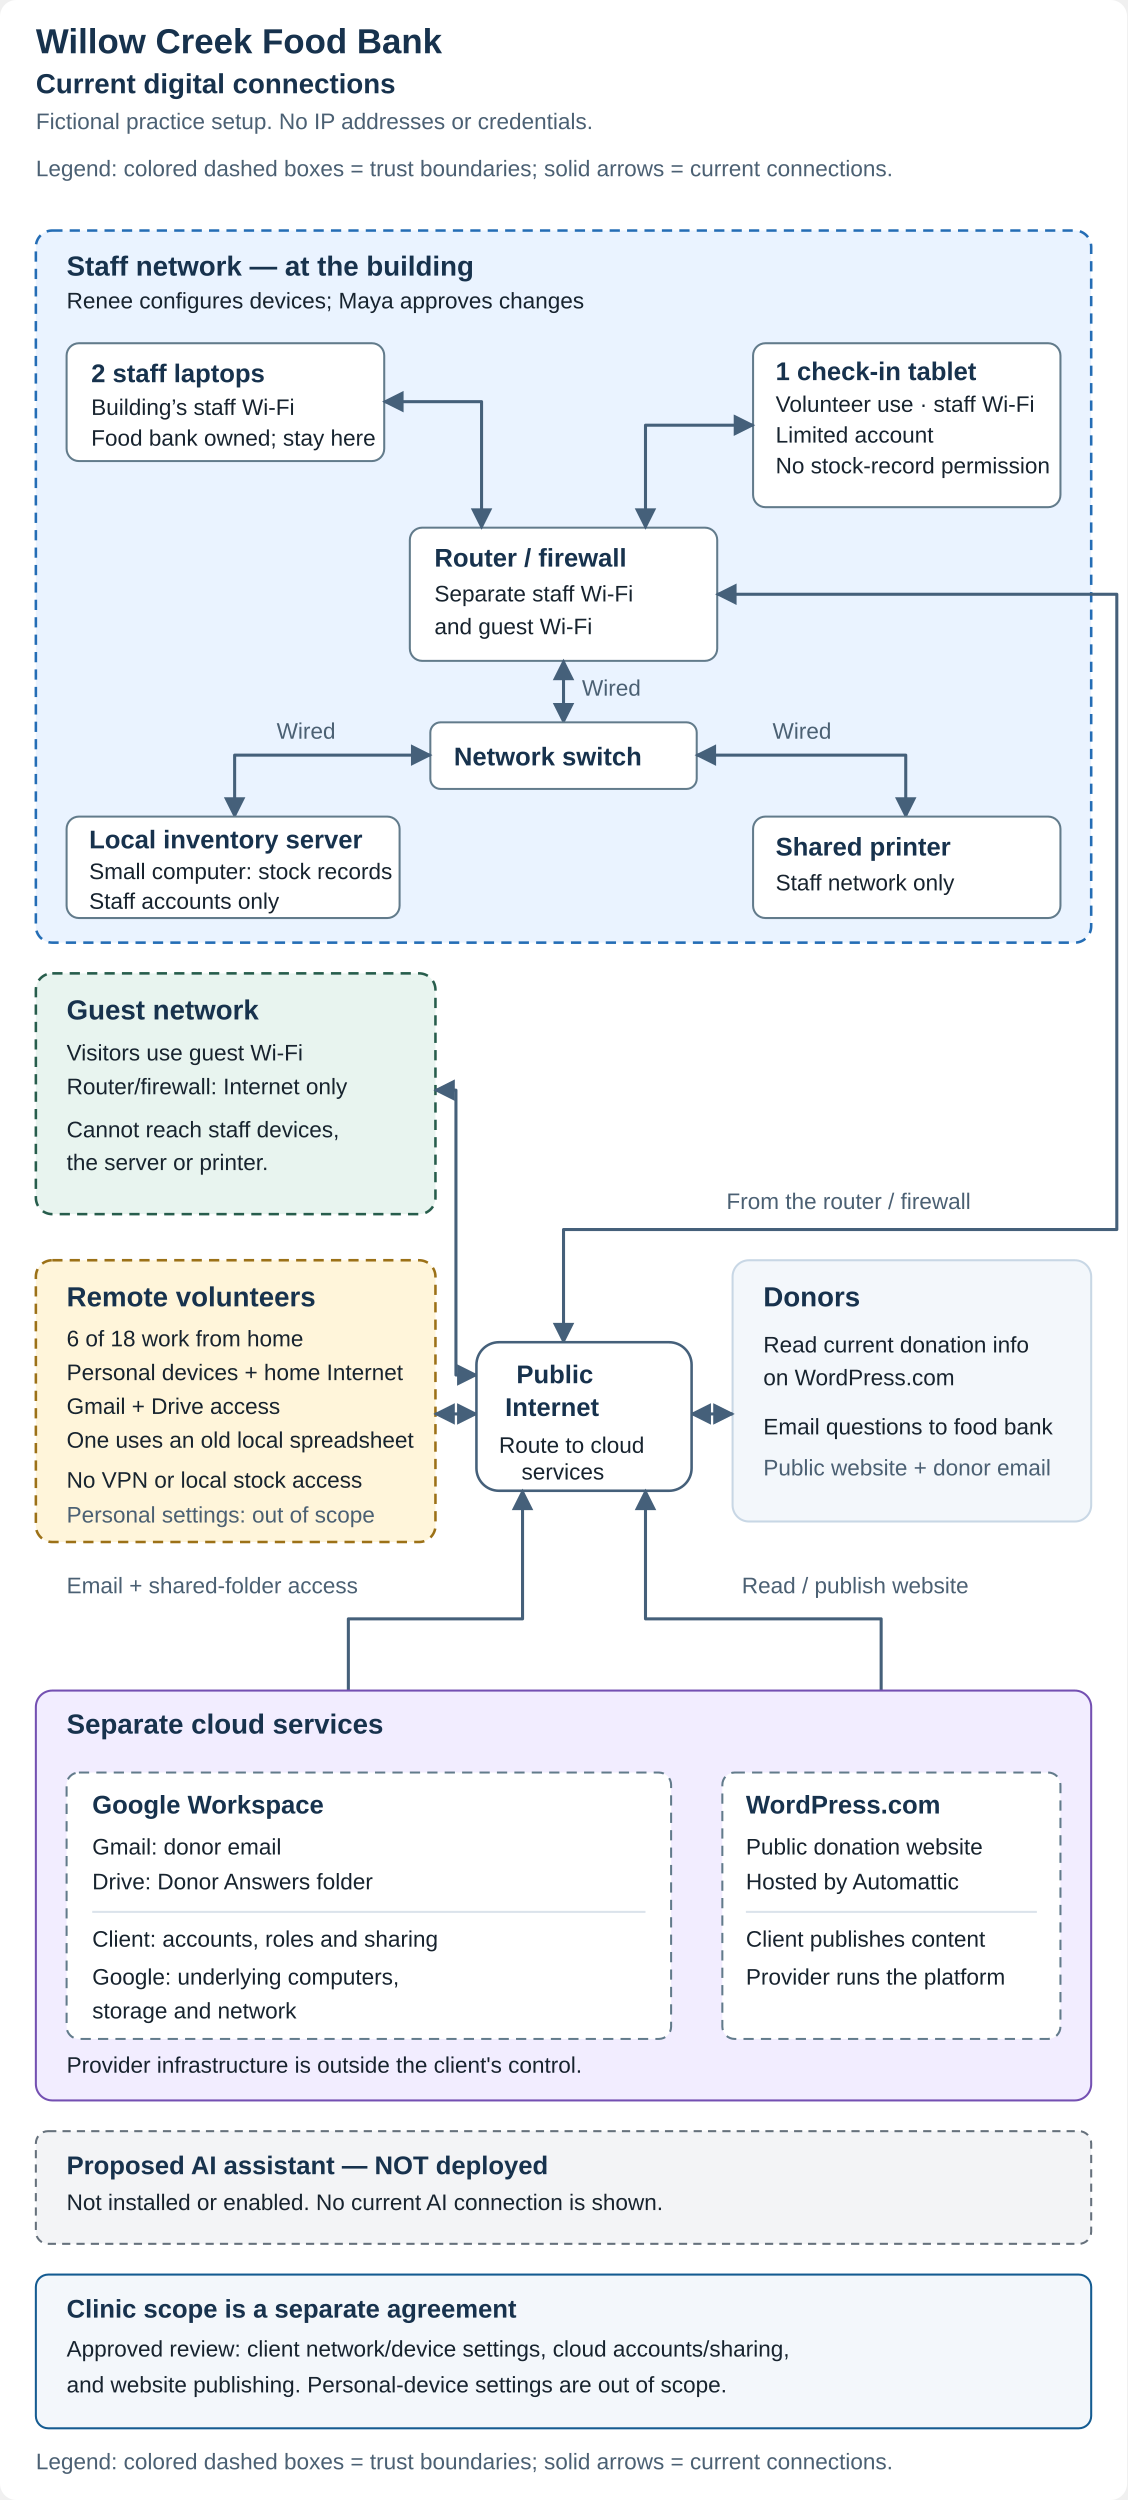
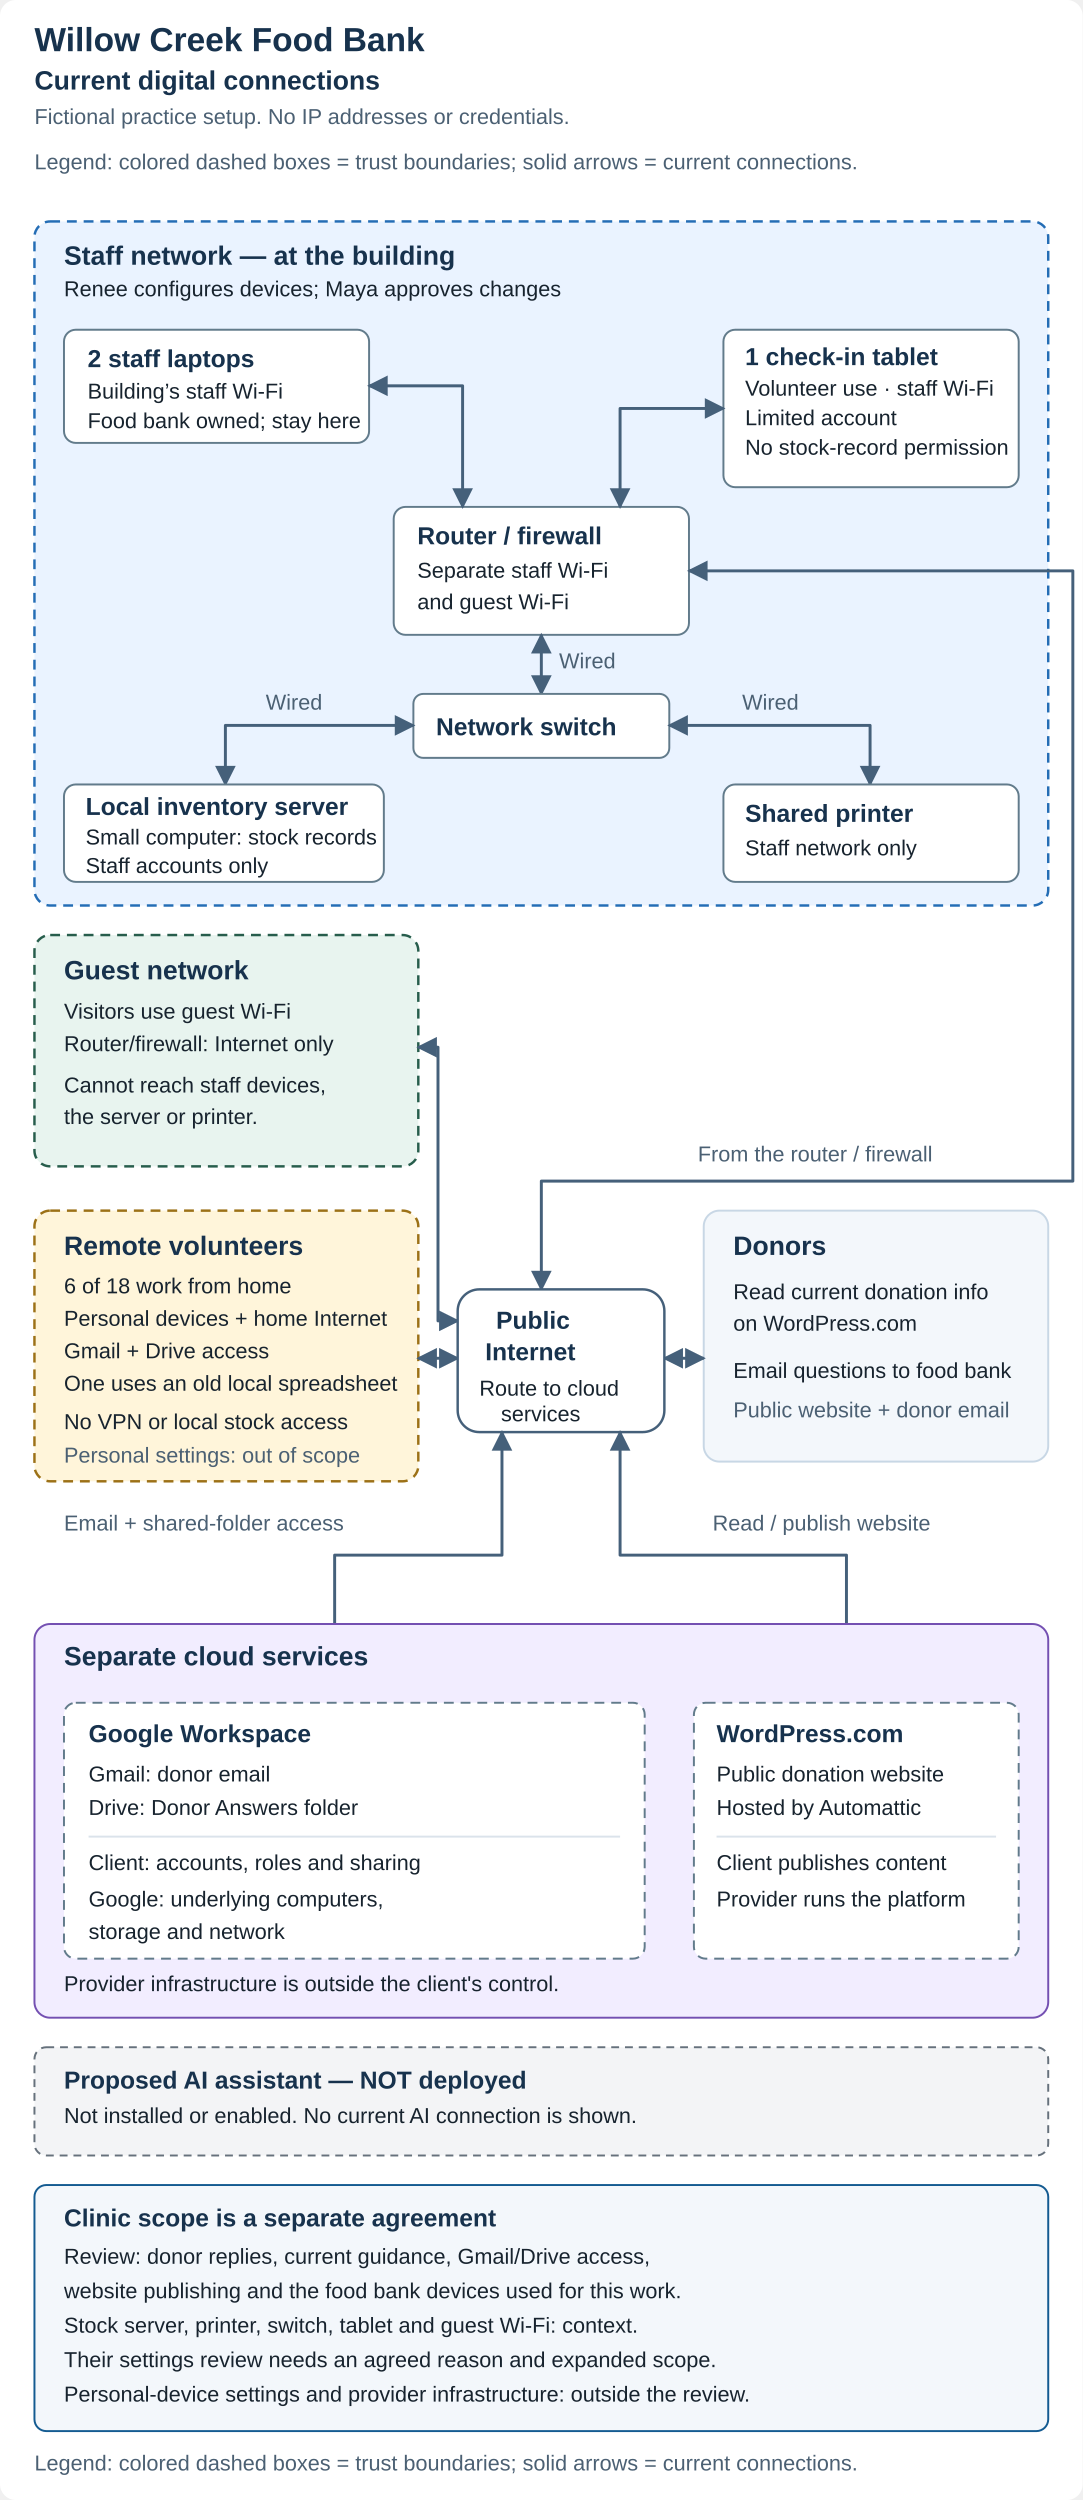
- <svg xmlns="http://www.w3.org/2000/svg" id="food-bank-system-map" width="1100" height="2440" viewBox="0 0 1100 2440" role="img" aria-labelledby="food-bank-map-title food-bank-map-description">
+ <svg xmlns="http://www.w3.org/2000/svg" id="food-bank-system-map" width="1100" height="2540" viewBox="0 0 1100 2540" role="img" aria-labelledby="food-bank-map-title food-bank-map-description">
  <defs>
    <marker id="current-arrow" viewBox="0 0 10 10" refX="9" refY="5" markerWidth="7" markerHeight="7" orient="auto-start-reverse">
      <path d="M0 0L10 5L0 10Z" fill="#45607a" />
    </marker>
    <style>
      #food-bank-system-map text{font-family:Arial,Helvetica,sans-serif;fill:#17232e;font-size:22px}
      #food-bank-system-map .title{font-size:34px;font-weight:700;fill:#17324d}
      #food-bank-system-map .zone-title{font-size:27px;font-weight:700;fill:#17324d}
      #food-bank-system-map .node-title{font-size:25px;font-weight:700;fill:#17324d}
      #food-bank-system-map .muted{fill:#4b6073}
      #food-bank-system-map .boundary{stroke-width:2.5;stroke-dasharray:10 7}
      #food-bank-system-map .node{fill:#fff;stroke:#627b8b;stroke-width:2}
      #food-bank-system-map .connection{fill:none;stroke:#45607a;stroke-width:3;stroke-linejoin:round;marker-start:url(#current-arrow);marker-end:url(#current-arrow)}
      #food-bank-system-map .route{fill:none;stroke:#45607a;stroke-width:3;stroke-linejoin:round;marker-start:url(#current-arrow);marker-end:url(#current-arrow)}
    </style>
  </defs>
-   <rect width="1100" height="2440" rx="16" fill="#fff" />
+   <rect width="1100" height="2540" rx="16" fill="#fff" />
  <text x="35" y="52" class="title">Willow Creek Food Bank</text>
  <text x="35" y="91" class="zone-title">Current digital connections</text>
  <text x="35" y="126" class="muted">Fictional practice setup. No IP addresses or credentials.</text>
  <text x="35" y="172" class="muted">Legend: colored dashed boxes = trust boundaries; solid arrows = current connections.</text>
  <g transform="translate(0,70)">
    <rect x="35" y="155" width="1030" height="695" rx="16" fill="#eaf3ff" stroke="#246db5" class="boundary" />
    <text x="65" y="199" class="zone-title">Staff network — at the building</text>
    <text x="65" y="231">Renee configures devices; Maya approves changes</text>
    <rect x="65" y="265" width="310" height="115" rx="12" class="node" />
    <text x="89" y="303" class="node-title">2 staff laptops</text>
    <text x="89" y="335">Building’s staff Wi-Fi</text>
    <text x="89" y="365">Food bank owned; stay here</text>
    <rect x="735" y="265" width="300" height="160" rx="12" class="node" />
    <text x="757" y="301" class="node-title">1 check-in tablet</text>
    <text x="757" y="332">Volunteer use · staff Wi-Fi</text>
    <text x="757" y="362">Limited account</text>
    <text x="757" y="392">No stock-record permission</text>
    <rect x="400" y="445" width="300" height="130" rx="12" class="node" />
    <text x="424" y="483" class="node-title">Router / firewall</text>
    <text x="424" y="517">Separate staff Wi-Fi</text>
    <text x="424" y="549">and guest Wi-Fi</text>
    <path d="M375 322H470V445" class="connection" />
    <path d="M735 345H630V445" class="connection" />
    <path d="M550 575V635" class="connection" />
    <text x="568" y="609" class="muted">Wired</text>
    <rect x="420" y="635" width="260" height="65" rx="10" class="node" />
    <text x="443" y="677" class="node-title">Network switch</text>
    <path d="M420 667H229V727" class="connection" />
    <path d="M680 667H884V727" class="connection" />
    <text x="270" y="651" class="muted">Wired</text>
    <text x="754" y="651" class="muted">Wired</text>
    <rect x="65" y="727" width="325" height="99" rx="12" class="node" />
    <text x="87" y="758" class="node-title">Local inventory server</text>
    <text x="87" y="788">Small computer: stock records</text>
    <text x="87" y="817">Staff accounts only</text>
    <rect x="735" y="727" width="300" height="99" rx="12" class="node" />
    <text x="757" y="765" class="node-title">Shared printer</text>
    <text x="757" y="799">Staff network only</text>
    <path d="M700 510H1090V1130H550V1240" class="route" />
    <text x="709" y="1110" class="muted">From the router / firewall</text>
    <rect x="35" y="880" width="390" height="235" rx="16" fill="#e8f4ef" stroke="#275d4c" class="boundary" />
    <text x="65" y="925" class="zone-title">Guest network</text>
    <text x="65" y="965">Visitors use guest Wi-Fi</text>
    <text x="65" y="998">Router/firewall: Internet only</text>
    <text x="65" y="1040">Cannot reach staff devices,</text>
    <text x="65" y="1072">the server or printer.</text>
    <path d="M425 994H445V1272H465" class="route" />
    <rect x="35" y="1160" width="390" height="275" rx="16" fill="#fff5da" stroke="#9c7117" class="boundary" />
    <text x="65" y="1205" class="zone-title">Remote volunteers</text>
    <text x="65" y="1244">6 of 18 work from home</text>
    <text x="65" y="1277">Personal devices + home Internet</text>
    <text x="65" y="1310">Gmail + Drive access</text>
    <text x="65" y="1343">One uses an old local spreadsheet</text>
    <text x="65" y="1382">No VPN or local stock access</text>
    <text x="65" y="1416" class="muted">Personal settings: out of scope</text>
    <path d="M425 1310H465" class="route" />
    <rect x="715" y="1160" width="350" height="255" rx="16" fill="#f3f7fb" stroke="#c8d7e5" stroke-width="2" />
    <text x="745" y="1205" class="zone-title">Donors</text>
    <text x="745" y="1250">Read current donation info</text>
    <text x="745" y="1282">on WordPress.com</text>
    <text x="745" y="1330">Email questions to food bank</text>
    <text x="745" y="1370" class="muted">Public website + donor email</text>
    <path d="M715 1310H675" class="route" />
    <rect x="465" y="1240" width="210" height="145" rx="22" fill="#fff" stroke="#45607a" stroke-width="2.5" />
    <text x="504" y="1280" class="node-title">Public</text>
    <text x="493" y="1312" class="node-title">Internet</text>
    <text x="487" y="1348">Route to cloud</text>
    <text x="509" y="1374">services</text>
    <path d="M510 1385V1510H340V1660" class="route" />
    <path d="M630 1385V1510H860V1660" class="route" />
    <text x="65" y="1485" class="muted">Email + shared-folder access</text>
    <text x="724" y="1485" class="muted">Read / publish website</text>
    <rect x="35" y="1580" width="1030" height="400" rx="16" fill="#f2edff" stroke="#7450b2" stroke-width="2" />
    <text x="65" y="1622" class="zone-title">Separate cloud services</text>
    <rect x="65" y="1660" width="590" height="260" rx="12" class="node boundary" />
    <text x="90" y="1700" class="node-title">Google Workspace</text>
    <text x="90" y="1740">Gmail: donor email</text>
    <text x="90" y="1774">Drive: Donor Answers folder</text>
    <path d="M90 1796H630" stroke="#dbe3eb" stroke-width="2" />
    <text x="90" y="1830">Client: accounts, roles and sharing</text>
    <text x="90" y="1867">Google: underlying computers,</text>
    <text x="90" y="1900">storage and network</text>
    <rect x="705" y="1660" width="330" height="260" rx="12" class="node boundary" />
    <text x="728" y="1700" class="node-title">WordPress.com</text>
    <text x="728" y="1740">Public donation website</text>
    <text x="728" y="1774">Hosted by Automattic</text>
    <path d="M728 1796H1012" stroke="#dbe3eb" stroke-width="2" />
    <text x="728" y="1830">Client publishes content</text>
    <text x="728" y="1867">Provider runs the platform</text>
    <text x="65" y="1953">Provider infrastructure is outside the client's control.</text>
    <rect x="35" y="2010" width="1030" height="110" rx="12" fill="#f3f4f6" stroke="#66717c" stroke-width="2" stroke-dasharray="8 6" />
    <text x="65" y="2052" class="node-title">Proposed AI assistant — NOT deployed</text>
    <text x="65" y="2087">Not installed or enabled. No current AI connection is shown.</text>
-     <rect x="35" y="2150" width="1030" height="150" rx="12" fill="#f3f7fb" stroke="#145b91" stroke-width="2" />
+     <rect x="35" y="2150" width="1030" height="250" rx="12" fill="#f3f7fb" stroke="#145b91" stroke-width="2" />
    <text x="65" y="2192" class="node-title">Clinic scope is a separate agreement</text>
-     <text x="65" y="2230">Approved review: client network/device settings, cloud accounts/sharing,</text>
-     <text x="65" y="2265">and website publishing. Personal-device settings are out of scope.</text>
+     <text x="65" y="2230">Review: donor replies, current guidance, Gmail/Drive access,</text>
+     <text x="65" y="2265">website publishing and the food bank devices used for this work.</text>
+     <text x="65" y="2300">Stock server, printer, switch, tablet and guest Wi-Fi: context.</text>
+     <text x="65" y="2335">Their settings review needs an agreed reason and expanded scope.</text>
+     <text x="65" y="2370">Personal-device settings and provider infrastructure: outside the review.</text>
  </g>
-   <text x="35" y="2410" class="muted">Legend: colored dashed boxes = trust boundaries; solid arrows = current connections.</text>
+   <text x="35" y="2510" class="muted">Legend: colored dashed boxes = trust boundaries; solid arrows = current connections.</text>
</svg>
